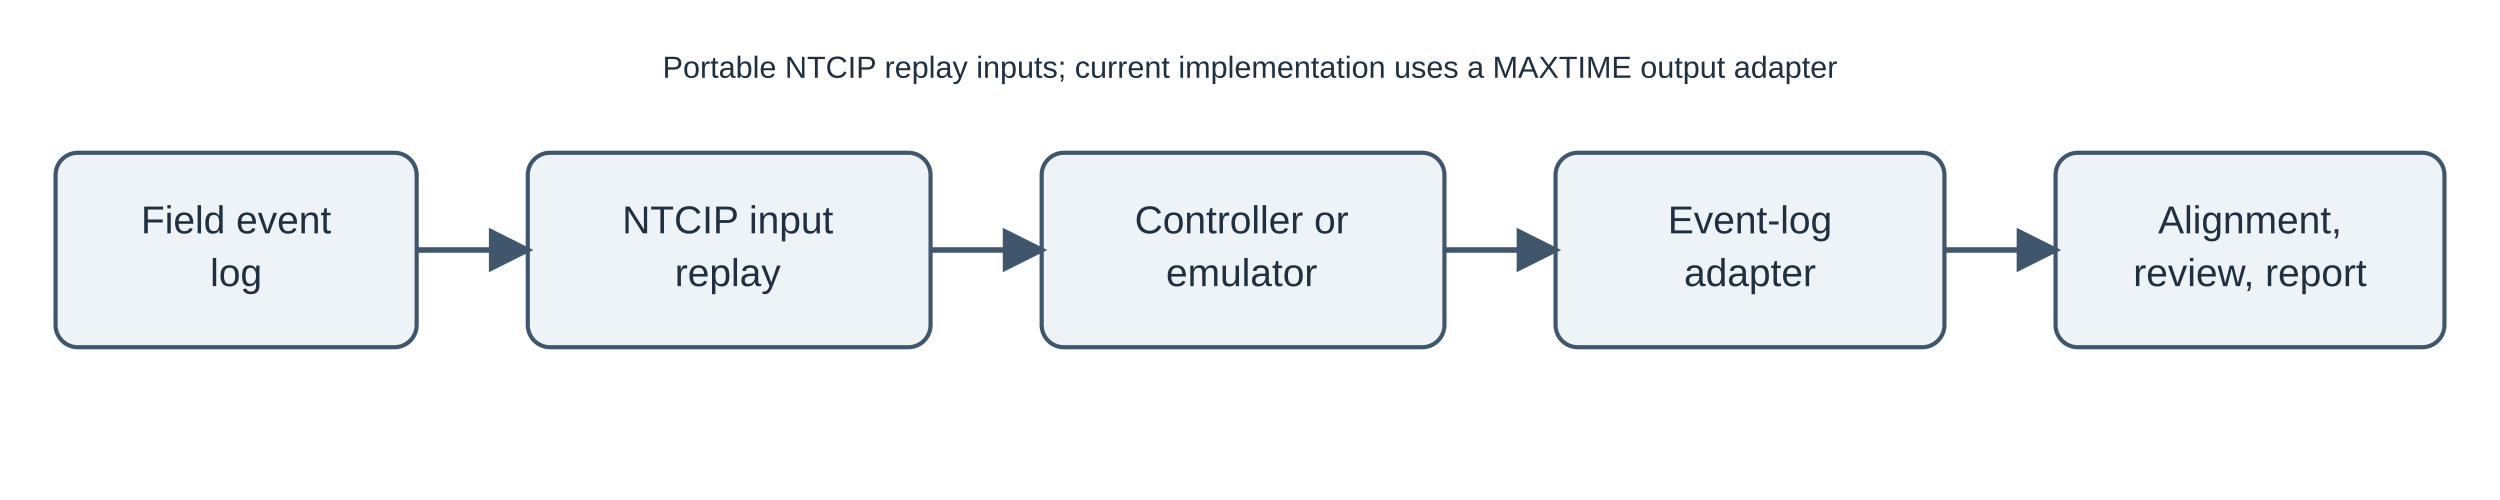
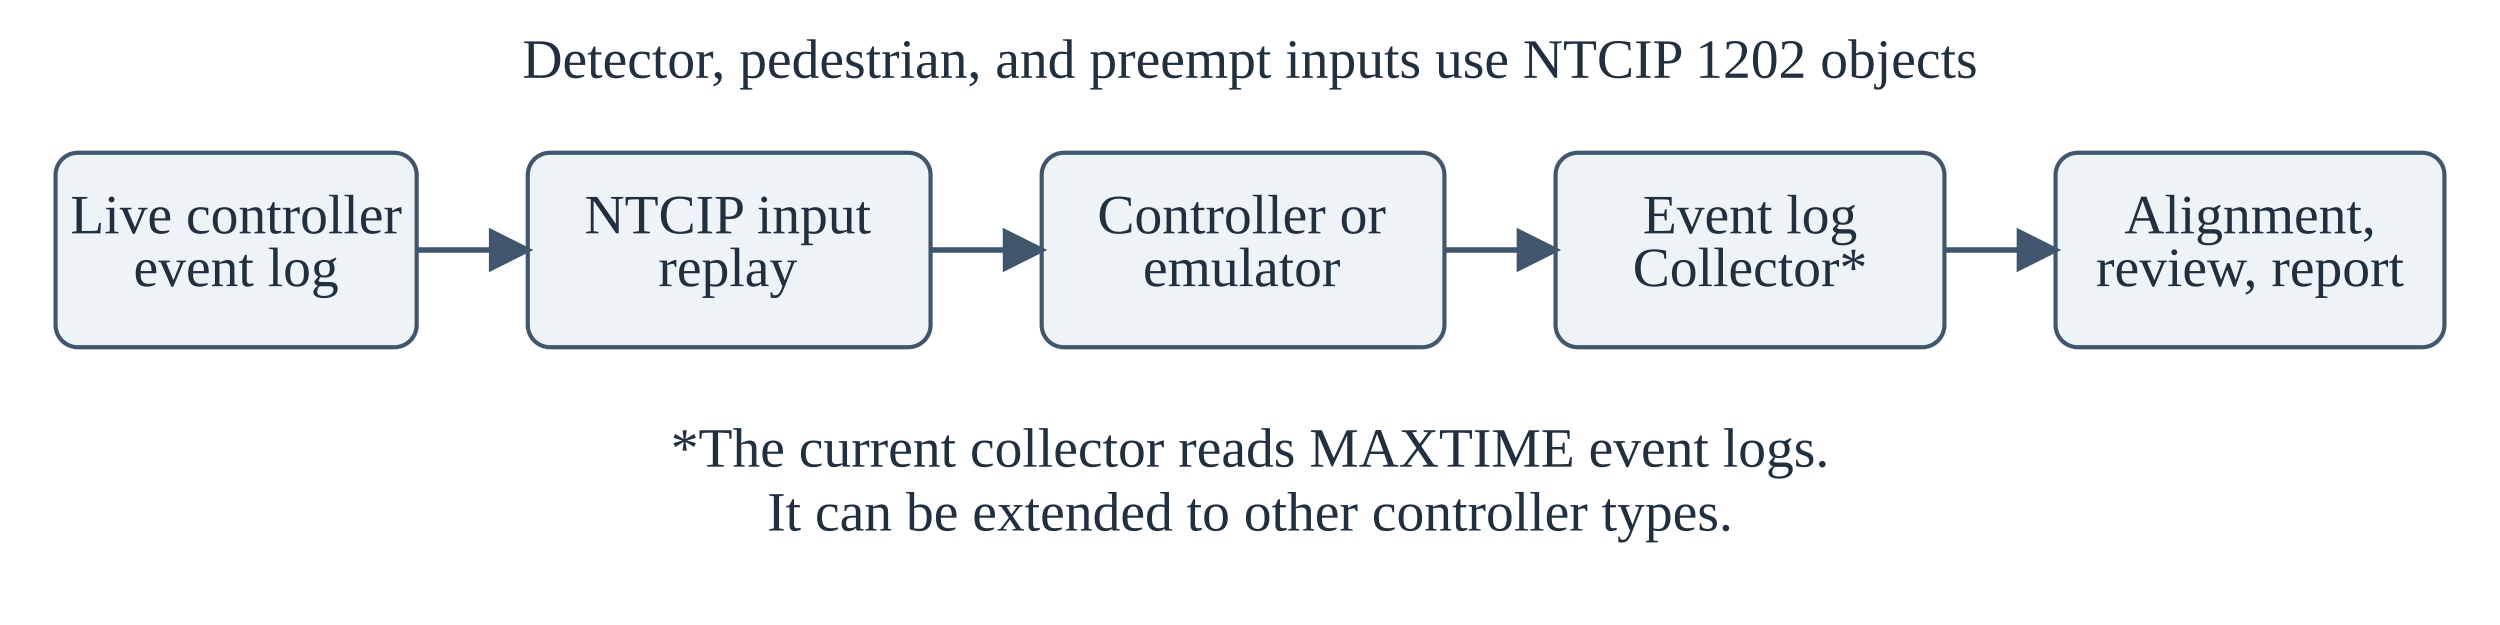
- <svg xmlns="http://www.w3.org/2000/svg" width="900" height="180" viewBox="0 0 900 180">
+ <svg xmlns="http://www.w3.org/2000/svg" width="900" height="225" viewBox="0 0 900 225">
  <defs>
    <marker id="a" markerWidth="8" markerHeight="8" refX="7" refY="4" orient="auto">
      <path d="M0,0 L8,4 L0,8 z" fill="#40566d" />
    </marker>
  </defs>
-   <style>text{font-family:Arial,sans-serif;font-size:14px;fill:#203040}.box{fill:#eef3f7;stroke:#40566d;stroke-width:1.5}.arrow{stroke:#40566d;stroke-width:2;marker-end:url(#a)}.small{font-size:11px}</style>
+   <style>text{font-family:'Times New Roman',serif;font-size:20px;fill:#203040}.box{fill:#eef3f7;stroke:#40566d;stroke-width:1.5}.arrow{stroke:#40566d;stroke-width:2;marker-end:url(#a)}.small{font-size:20px}</style>
  <rect class="box" x="20" y="55" width="130" height="70" rx="8" />
-   <text x="85" y="84" text-anchor="middle">Field event</text>
-   <text x="85" y="103" text-anchor="middle">log</text>
+   <text x="85" y="84" text-anchor="middle">Live controller</text>
+   <text x="85" y="103" text-anchor="middle">event log</text>
  <rect class="box" x="190" y="55" width="145" height="70" rx="8" />
  <text x="262" y="84" text-anchor="middle">NTCIP input</text>
  <text x="262" y="103" text-anchor="middle">replay</text>
  <rect class="box" x="375" y="55" width="145" height="70" rx="8" />
  <text x="447" y="84" text-anchor="middle">Controller or</text>
  <text x="447" y="103" text-anchor="middle">emulator</text>
  <rect class="box" x="560" y="55" width="140" height="70" rx="8" />
-   <text x="630" y="84" text-anchor="middle">Event-log</text>
-   <text x="630" y="103" text-anchor="middle">adapter</text>
+   <text x="630" y="84" text-anchor="middle">Event log</text>
+   <text x="630" y="103" text-anchor="middle">Collector*</text>
  <rect class="box" x="740" y="55" width="140" height="70" rx="8" />
  <text x="810" y="84" text-anchor="middle">Alignment,</text>
  <text x="810" y="103" text-anchor="middle">review, report</text>
  <path class="arrow" d="M150 90 H190" />
  <path class="arrow" d="M335 90 H375" />
  <path class="arrow" d="M520 90 H560" />
  <path class="arrow" d="M700 90 H740" />
-   <text class="small" x="450" y="28" text-anchor="middle">Portable NTCIP replay inputs; current implementation uses a MAXTIME output adapter</text>
+   <text class="small" x="450" y="28" text-anchor="middle">Detector, pedestrian, and preempt inputs use NTCIP 1202 objects</text>
+   <text class="small" x="450" y="168" text-anchor="middle">*The current collector reads MAXTIME event logs.</text>
+   <text class="small" x="450" y="191" text-anchor="middle">It can be extended to other controller types.</text>
</svg>
